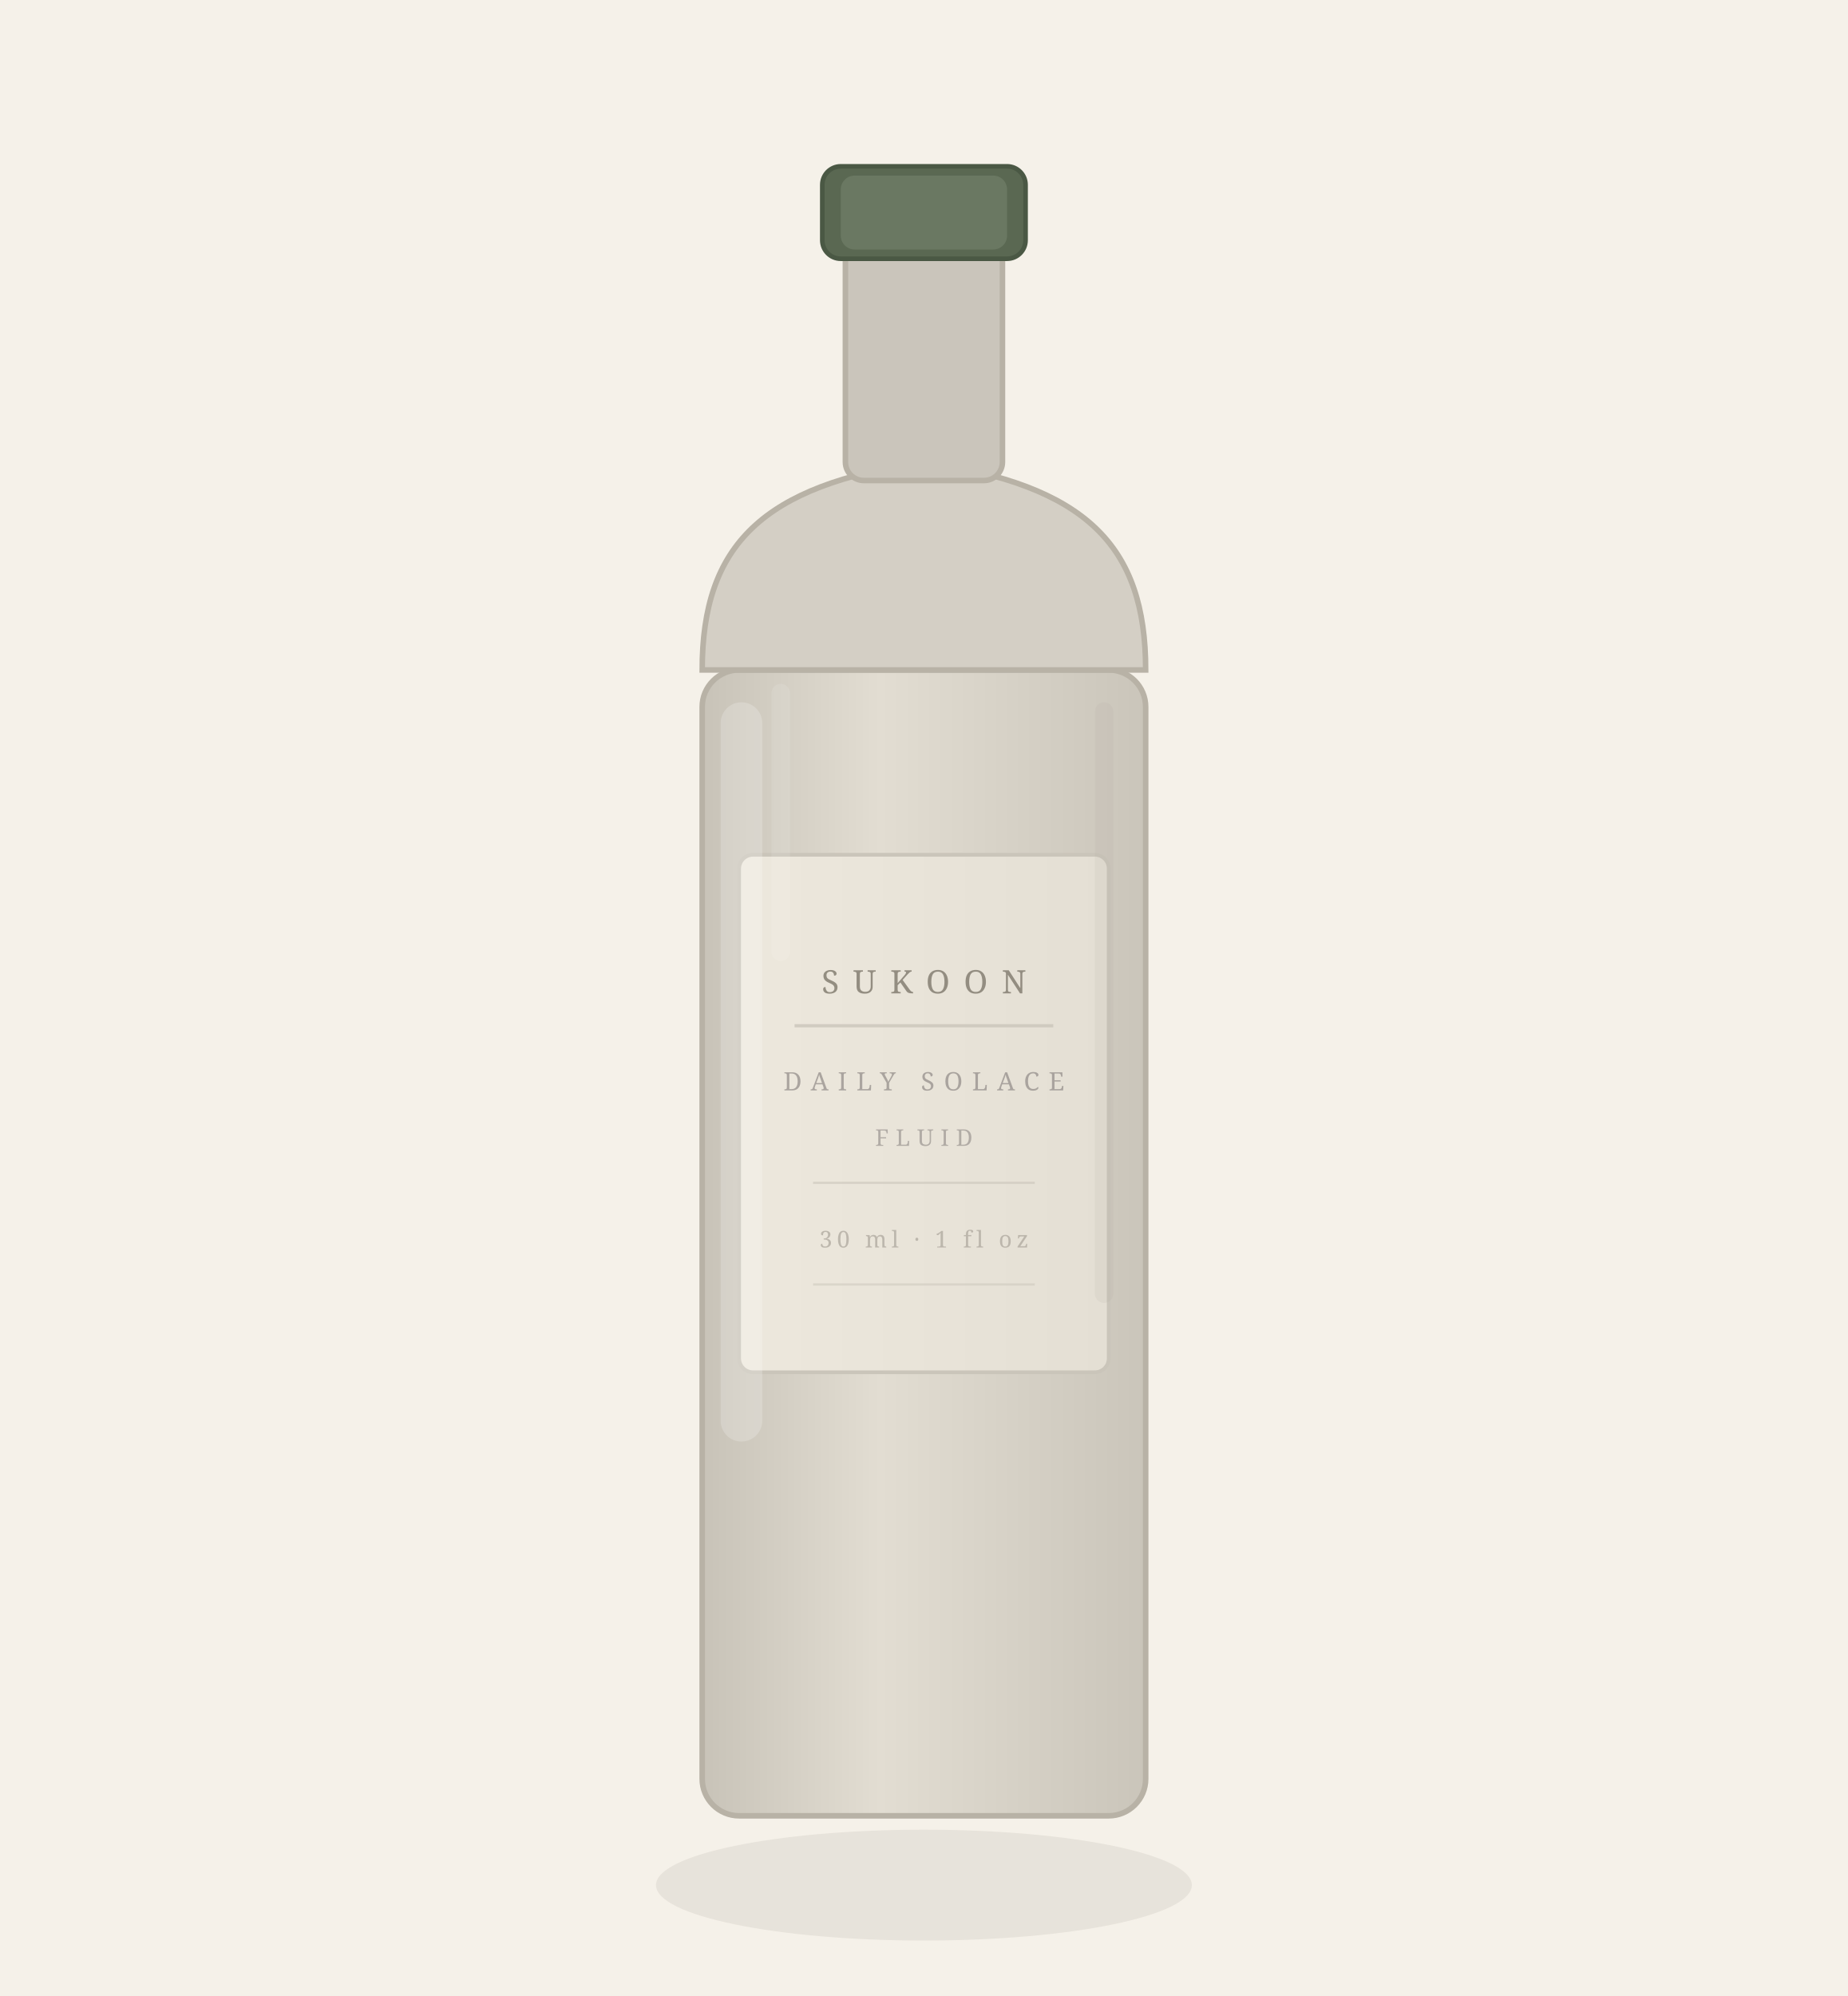
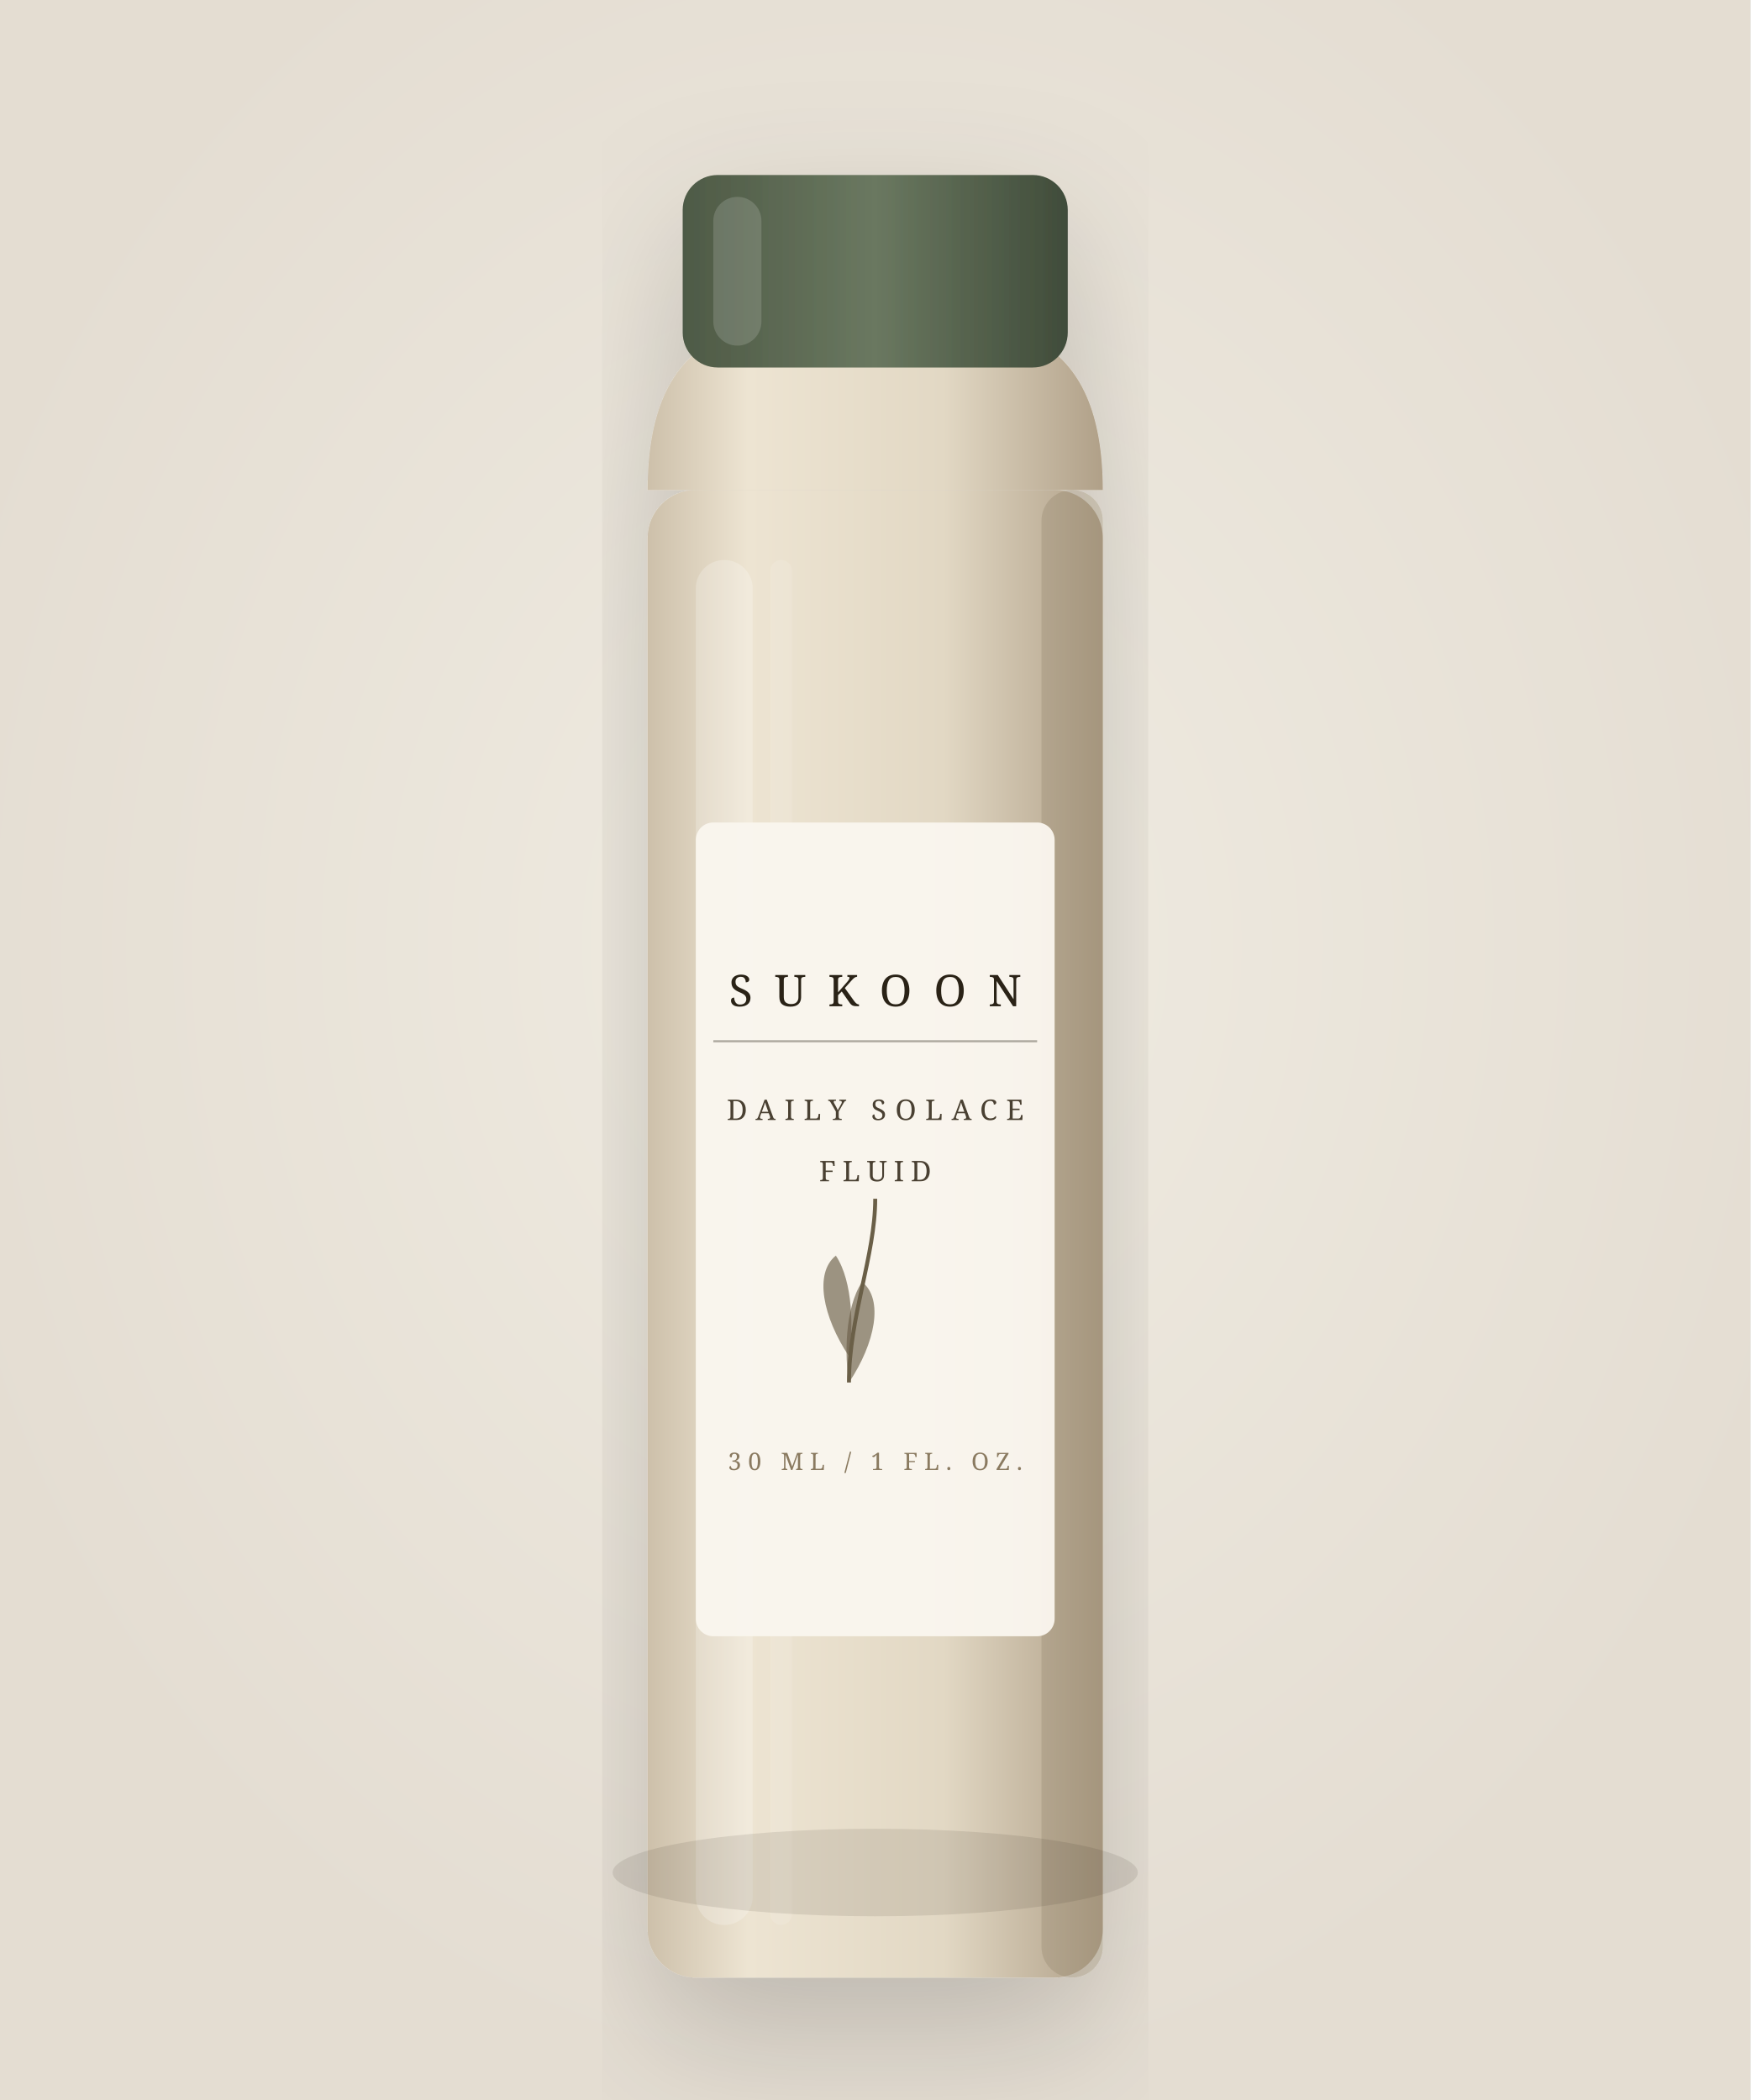
- <svg xmlns="http://www.w3.org/2000/svg" viewBox="0 0 400 432" preserveAspectRatio="xMidYMid meet">
+ <svg xmlns="http://www.w3.org/2000/svg" viewBox="0 0 400 480" preserveAspectRatio="xMidYMid meet">
  <defs>
-     <linearGradient id="bottleGrad" x1="0" y1="0" x2="1" y2="0">
-       <stop offset="0%" stop-color="#c8c3b8" />
-       <stop offset="40%" stop-color="#e2ddd2" />
-       <stop offset="100%" stop-color="#cac5ba" />
+     <radialGradient id="bg" cx="50%" cy="45%" r="55%">
+       <stop offset="0%" stop-color="#f0ece2" />
+       <stop offset="100%" stop-color="#e4ddd2" />
+     </radialGradient>
+     <linearGradient id="btl" x1="0" y1="0" x2="1" y2="0">
+       <stop offset="0%" stop-color="#cdc0aa" />
+       <stop offset="22%" stop-color="#ede4d2" />
+       <stop offset="65%" stop-color="#e2d8c4" />
+       <stop offset="100%" stop-color="#b0a088" />
    </linearGradient>
-     <linearGradient id="labelGrad" x1="0" y1="0" x2="1" y2="0">
-       <stop offset="0%" stop-color="#ede8dd" />
-       <stop offset="100%" stop-color="#e4dfd4" />
+     <linearGradient id="cap" x1="0" y1="0" x2="1" y2="0">
+       <stop offset="0%" stop-color="#4e5a46" />
+       <stop offset="50%" stop-color="#6a7860" />
+       <stop offset="100%" stop-color="#404c3a" />
    </linearGradient>
+     <filter id="drop">
+       <feDropShadow dx="0" dy="12" stdDeviation="16" flood-color="#1a120a" flood-opacity="0.18" />
+     </filter>
  </defs>
-   <rect width="400" height="432" fill="#f5f1e9" />
-   <ellipse cx="200" cy="408" rx="58" ry="12" fill="#b8b2a8" opacity="0.22" />
-   <rect x="152" y="145" width="96" height="248" rx="8" fill="url(#bottleGrad)" stroke="#b8b2a6" stroke-width="1.2" />
-   <path d="M152 145 C152 118 165 105 200 100 C235 105 248 118 248 145Z" fill="#d4cfc5" stroke="#b8b2a6" stroke-width="1.2" />
-   <rect x="183" y="52" width="34" height="52" rx="4" fill="#cac5bb" stroke="#b8b2a6" stroke-width="1.2" />
-   <rect x="178" y="36" width="44" height="20" rx="4" fill="#5a6852" stroke="#4a5844" stroke-width="1" />
-   <rect x="182" y="38" width="36" height="16" rx="3" fill="#6a7862" />
-   <rect x="160" y="185" width="80" height="112" rx="3" fill="url(#labelGrad)" stroke="#cac5ba" stroke-width="0.8" />
-   <text x="200" y="215" text-anchor="middle" font-family="Georgia,serif" font-size="7" fill="#8a8478" letter-spacing="3" opacity="0.9">SUKOON</text>
-   <line x1="172" y1="222" x2="228" y2="222" stroke="#cac5ba" stroke-width="0.7" opacity="0.8" />
-   <text x="200" y="236" text-anchor="middle" font-family="Georgia,serif" font-size="5.5" fill="#9a9490" letter-spacing="2" opacity="0.8">DAILY SOLACE</text>
-   <text x="200" y="248" text-anchor="middle" font-family="Georgia,serif" font-size="5" fill="#9a9490" letter-spacing="1.5" opacity="0.7">FLUID</text>
-   <line x1="176" y1="256" x2="224" y2="256" stroke="#cac5ba" stroke-width="0.5" opacity="0.6" />
-   <text x="200" y="270" text-anchor="middle" font-family="Georgia,serif" font-size="5" fill="#aaa49a" letter-spacing="1" opacity="0.7">30 ml · 1 fl oz</text>
-   <line x1="176" y1="278" x2="224" y2="278" stroke="#cac5ba" stroke-width="0.5" opacity="0.5" />
-   <rect x="156" y="152" width="9" height="160" rx="4.5" fill="white" opacity="0.2" />
-   <rect x="167" y="148" width="4" height="60" rx="2" fill="white" opacity="0.1" />
-   <rect x="237" y="152" width="4" height="130" rx="2" fill="#a8a298" opacity="0.12" />
+   <rect width="400" height="480" fill="url(#bg)" />
+   <g filter="url(#drop)" transform="translate(148, 40)">
+     <rect x="0" y="72" width="104" height="340" rx="11" fill="url(#btl)" />
+     <rect x="11" y="88" width="13" height="312" rx="6.5" fill="white" opacity="0.22" />
+     <rect x="28" y="88" width="5" height="312" rx="2.5" fill="white" opacity="0.1" />
+     <rect x="90" y="72" width="14" height="340" rx="7" fill="#8a7a60" opacity="0.28" />
+     <path d="M0 72 Q0 46 15 38 L89 38 Q104 46 104 72Z" fill="url(#btl)" />
+     <rect x="8" y="0" width="88" height="44" rx="8" fill="url(#cap)" />
+     <rect x="15" y="5" width="11" height="34" rx="5.5" fill="white" opacity="0.15" />
+     <rect x="11" y="148" width="82" height="186" rx="4" fill="#faf6ee" opacity="0.96" />
+     <text x="52" y="190" font-family="Georgia,serif" font-size="10" fill="#2a2418" text-anchor="middle" letter-spacing="5">SUKOON</text>
+     <line x1="15" y1="198" x2="89" y2="198" stroke="#2a2418" stroke-width="0.5" opacity="0.35" />
+     <text x="52" y="216" font-family="Georgia,serif" font-size="6.5" fill="#4a4030" text-anchor="middle" letter-spacing="2">DAILY SOLACE</text>
+     <text x="52" y="230" font-family="Georgia,serif" font-size="6.5" fill="#4a4030" text-anchor="middle" letter-spacing="1.5">FLUID</text>
+     <path d="M46 276 C46 261 52 247 52 234" stroke="#6a5e46" stroke-width="0.9" fill="none" />
+     <path d="M46 270 C40 261 38 251 43 247 C47 253 47 264 46 270Z" fill="#6a5e46" opacity="0.65" />
+     <path d="M46 276 C52 267 54 257 49 253 C45 259 45 270 46 276Z" fill="#6a5e46" opacity="0.65" />
+     <text x="52" y="296" font-family="Georgia,serif" font-size="5.5" fill="#8a7a60" text-anchor="middle" letter-spacing="1.5">30 ML / 1 FL. OZ.</text>
+   </g>
+   <ellipse cx="200" cy="428" rx="60" ry="10" fill="#1a120a" opacity="0.1" />
</svg>
